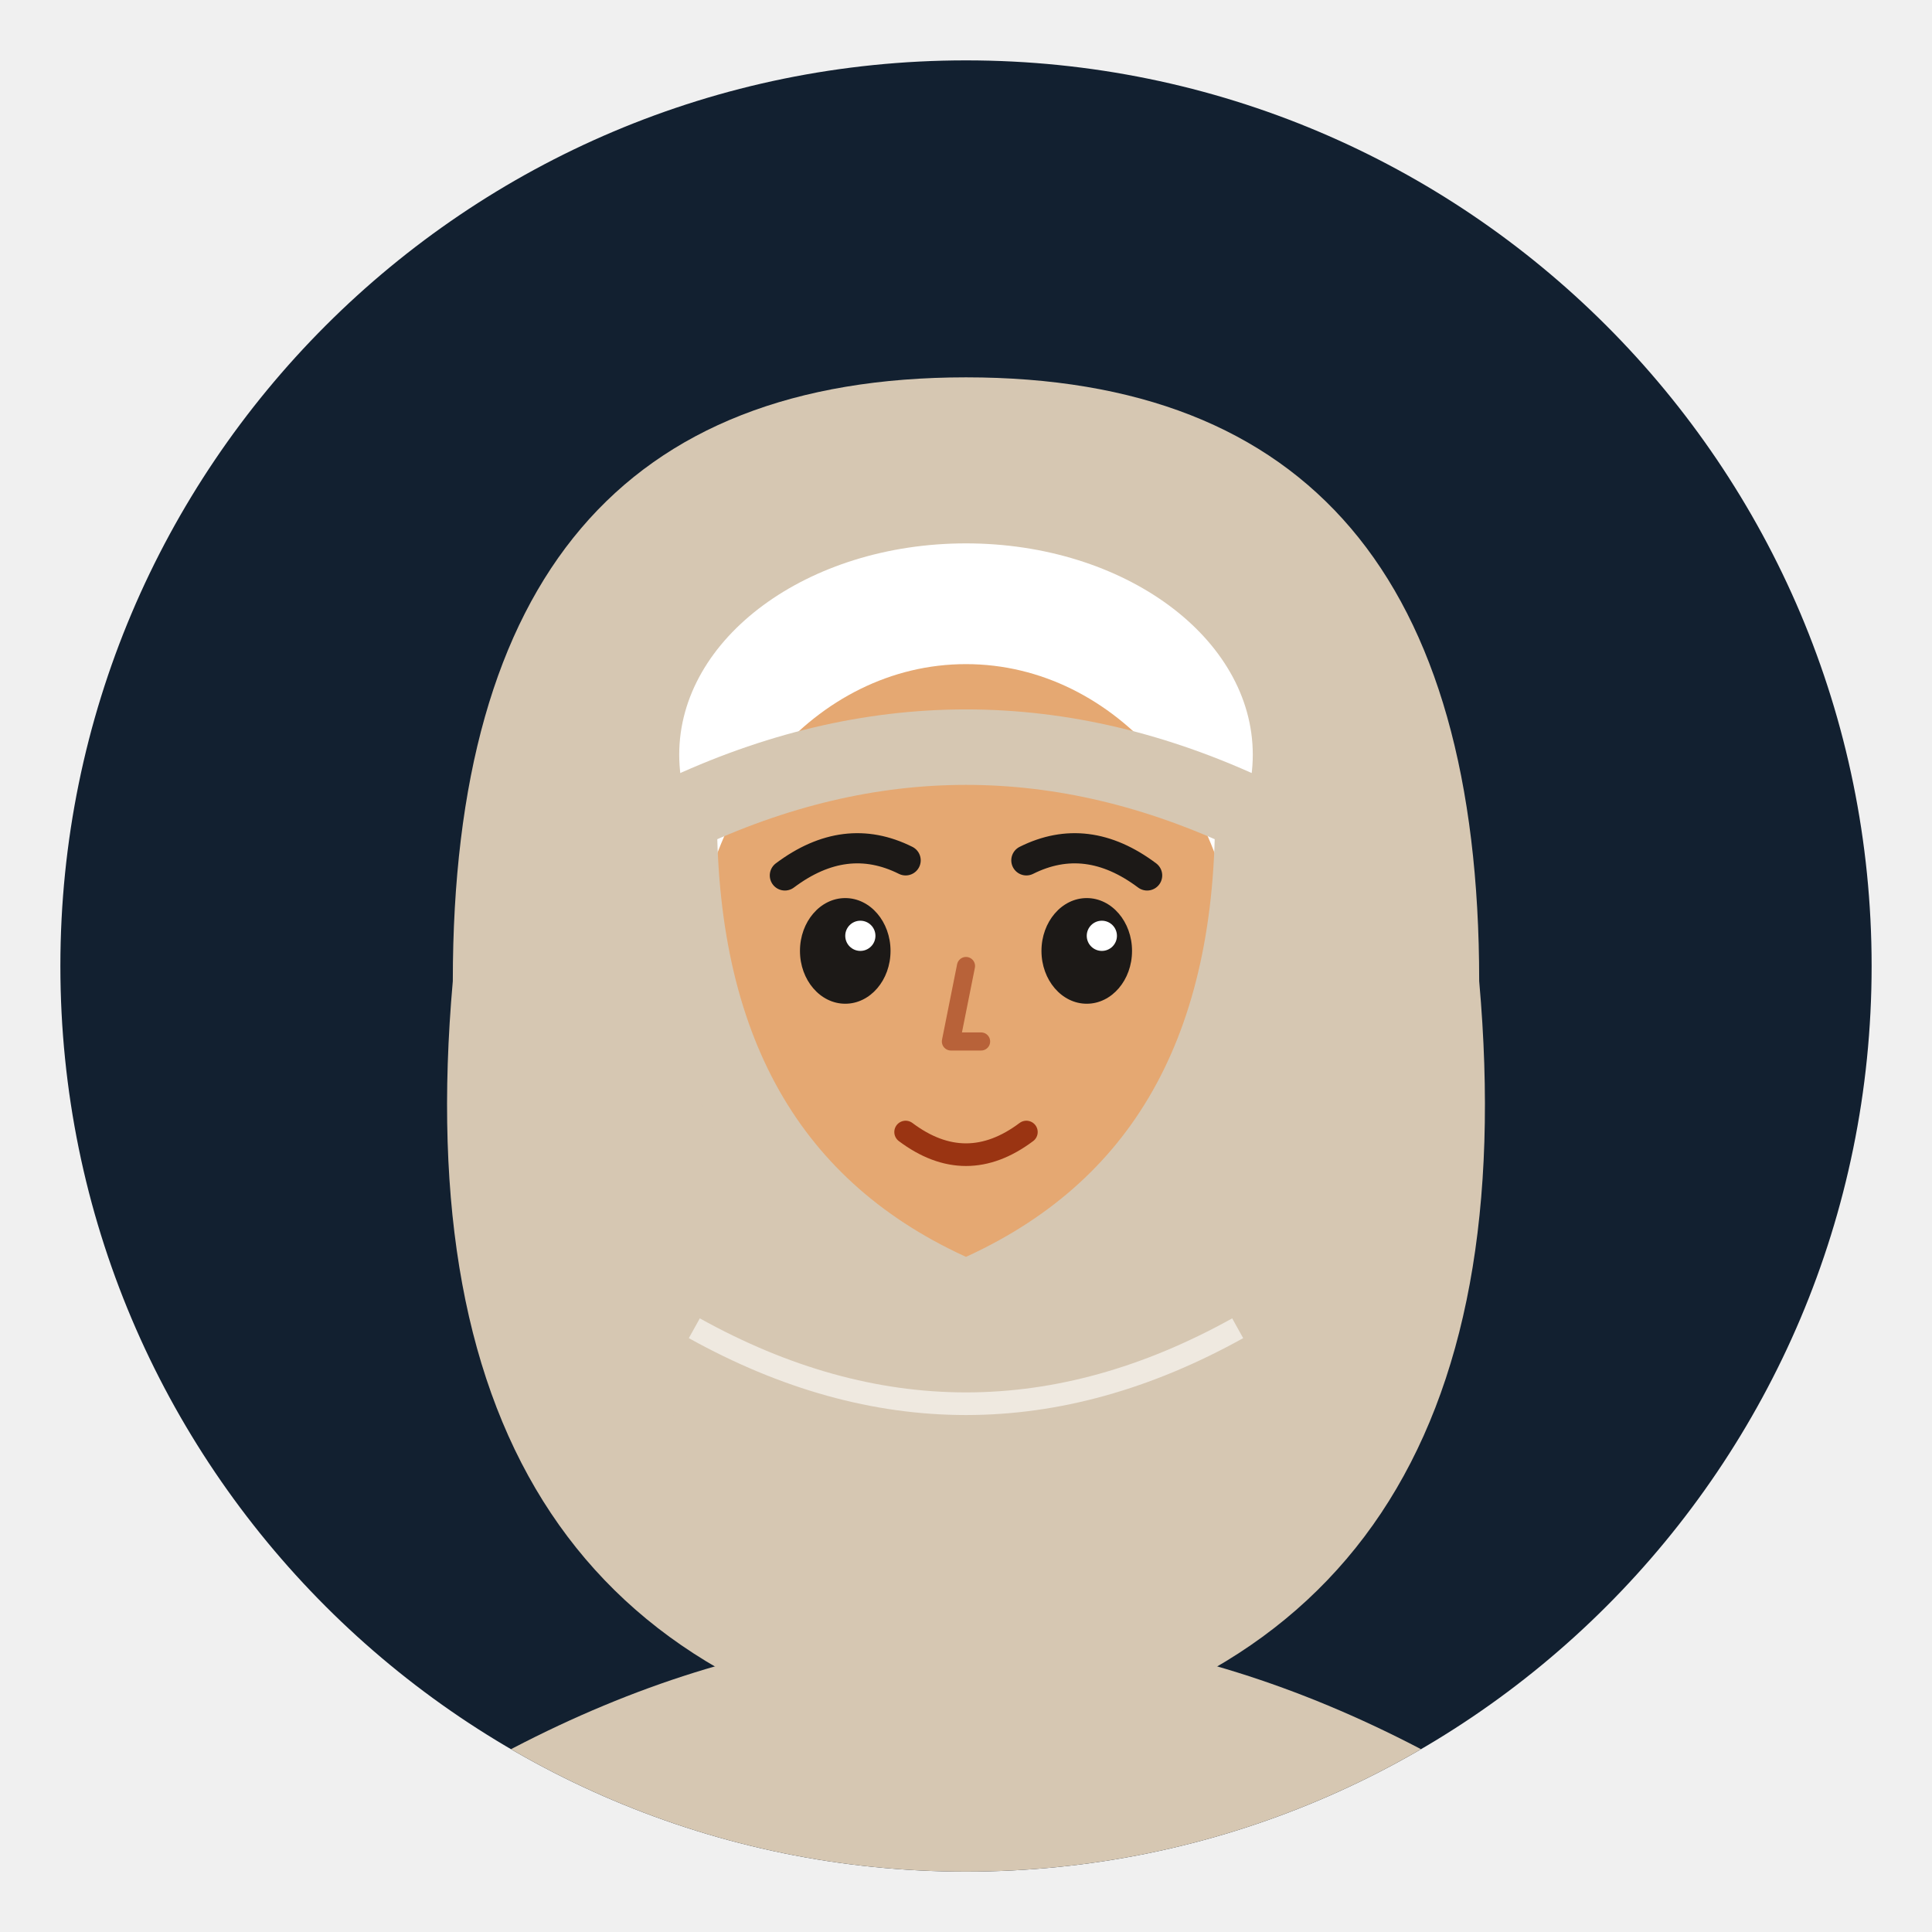
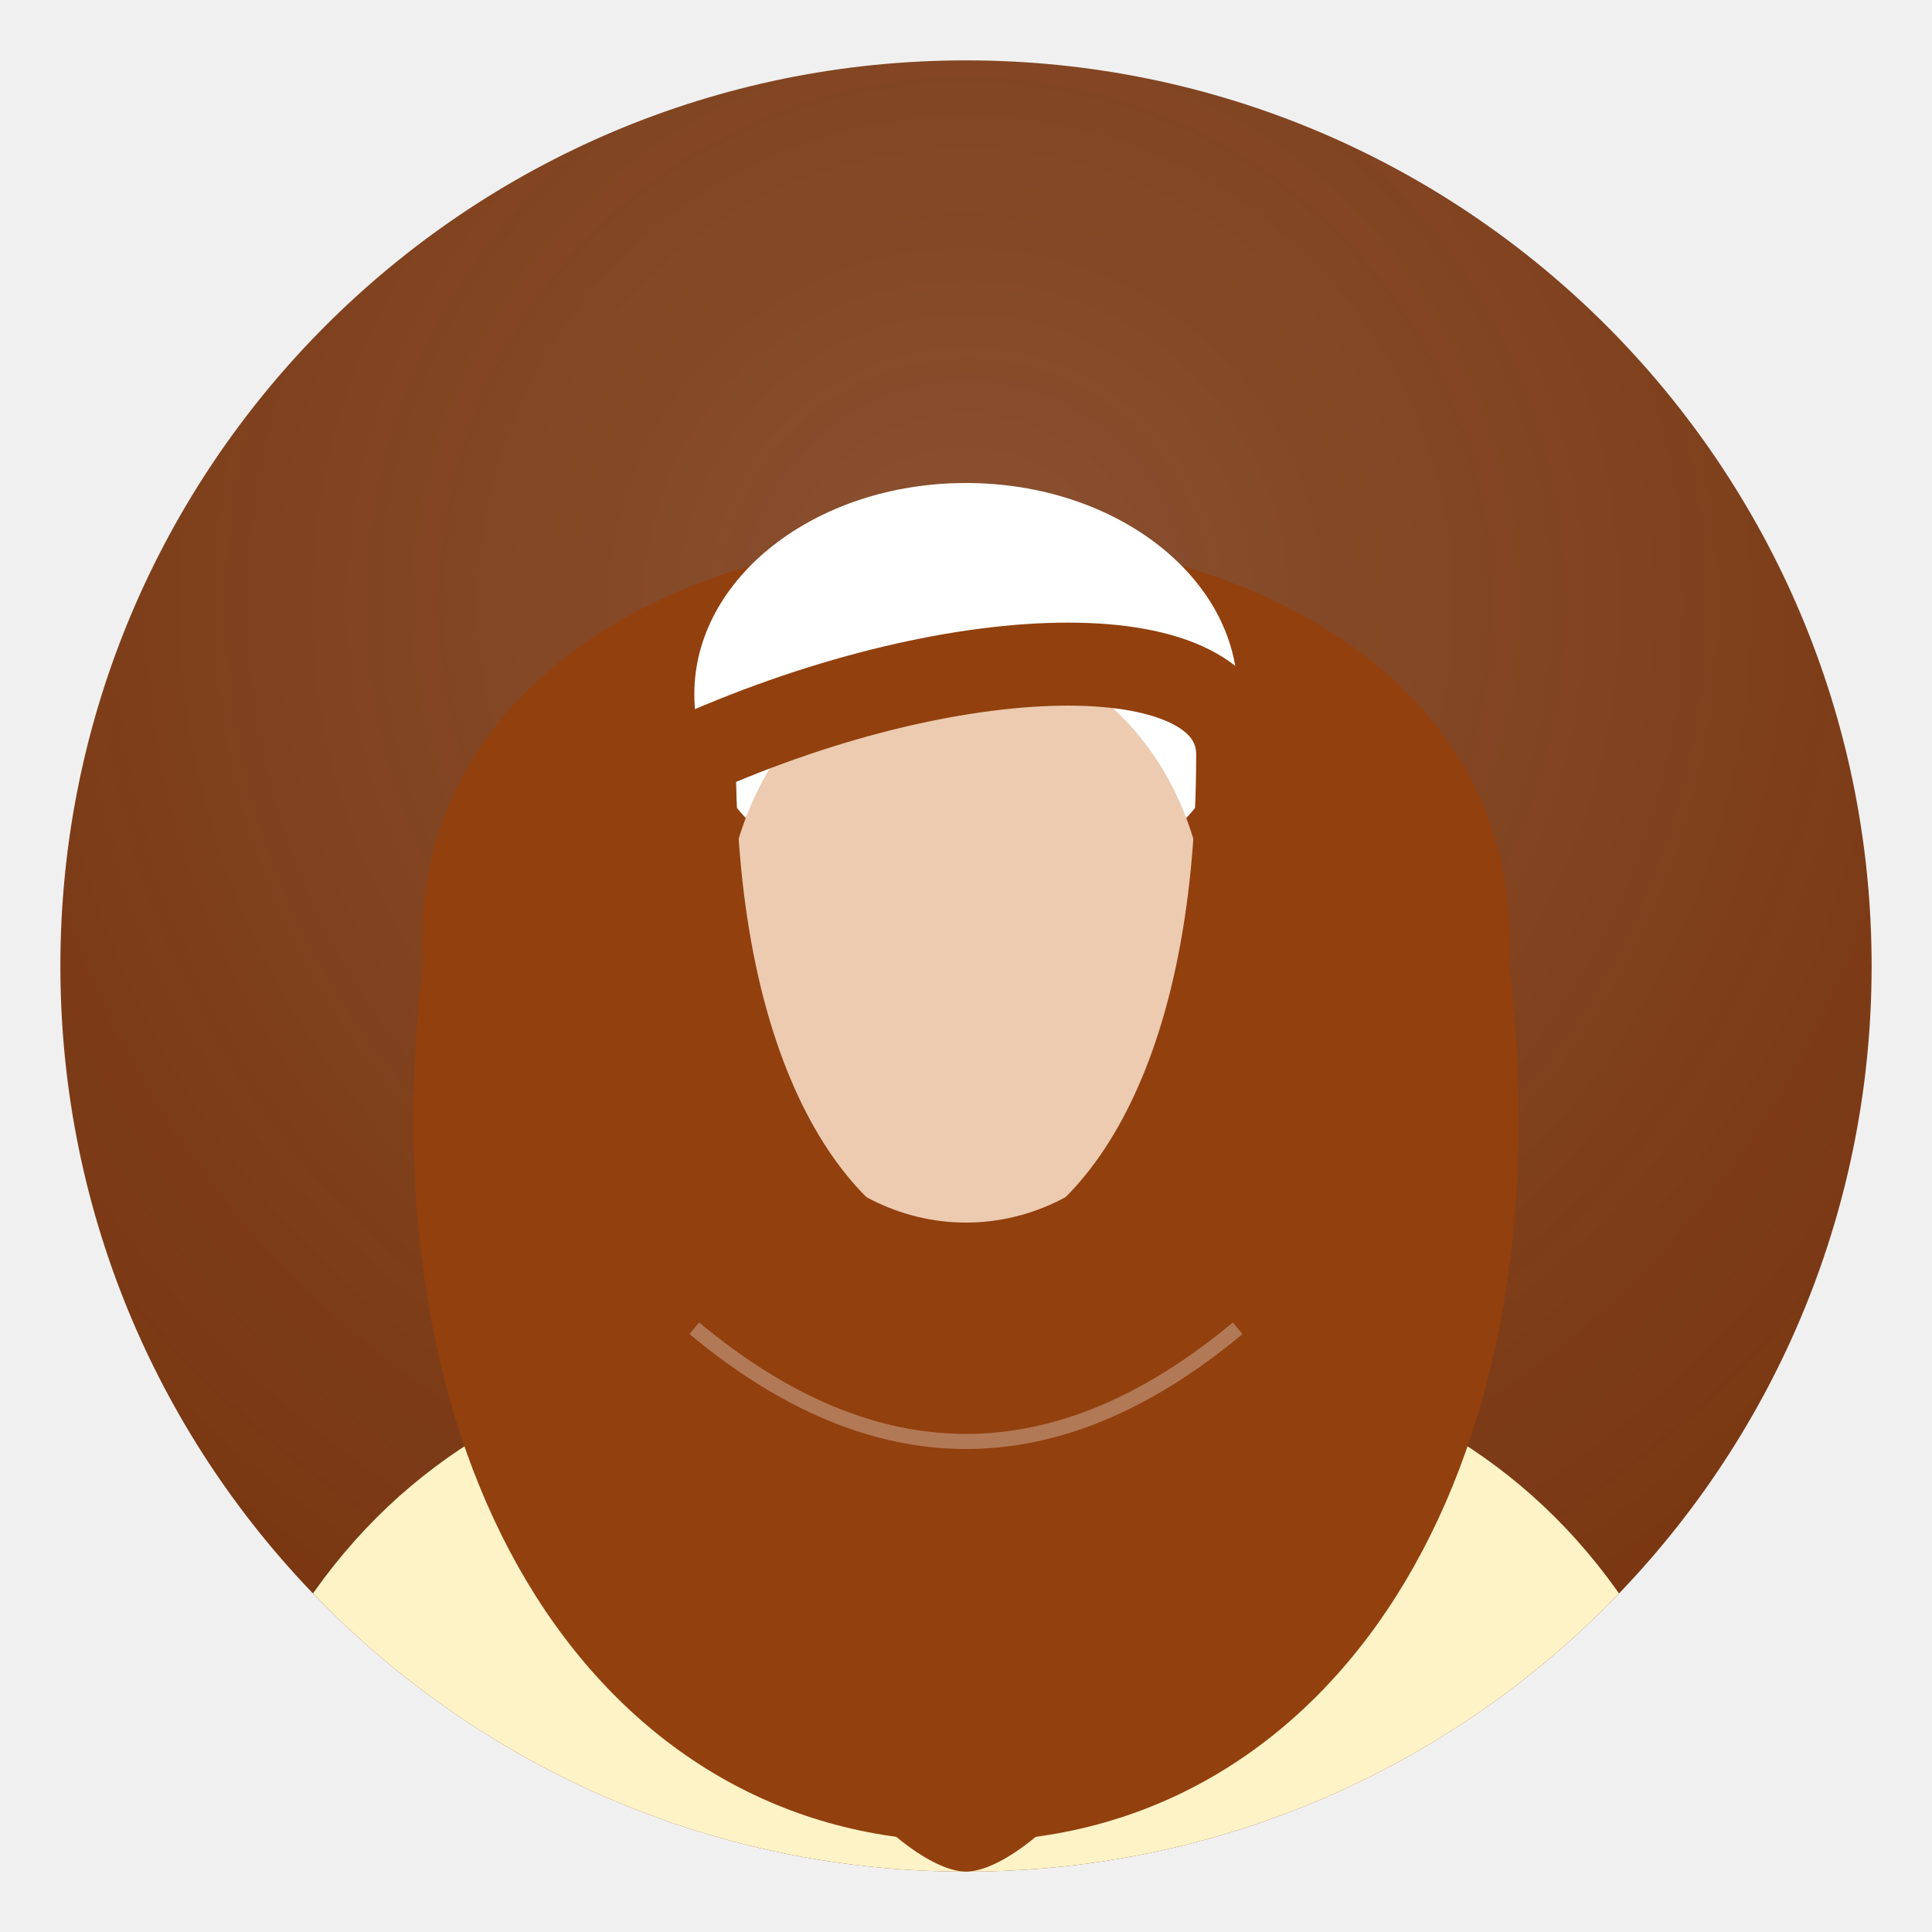
<svg xmlns="http://www.w3.org/2000/svg" viewBox="0 0 128 128" width="128" height="128">
  <defs>
-     <clipPath id="circleClip_f4">
+     <clipPath id="clip_f4">
      <circle cx="64" cy="64" r="60" />
    </clipPath>
+     <radialGradient id="grad_f4" cx="50%" cy="30%" r="70%">
+       <stop offset="0%" stop-color="#78350F" stop-opacity="0.85" />
+       <stop offset="100%" stop-color="#78350F" />
+     </radialGradient>
  </defs>
-   <circle cx="64" cy="64" r="60" fill="#122030" />
-   <g clip-path="url(#circleClip_f4)">
-     <path d="M16 128 Q64 88 112 128 Z" fill="#D6C7B2" />
-     <path d="M30 65 Q30 25 64 25 Q98 25 98 65 Q102 110 64 116 Q26 110 30 65 Z" fill="#D6C7B2" />
-     <ellipse cx="64" cy="50" rx="19" ry="14" fill="#FFFFFF" />
-     <ellipse cx="64" cy="65" rx="18" ry="21" fill="#E5A872" />
-     <path d="M45 54 Q64 45 83 54 Q83 78 64 86 Q45 78 45 54 Z" fill="none" stroke="#D6C7B2" stroke-width="5" />
-     <ellipse cx="56" cy="63" rx="3" ry="3.5" fill="#1C1917" />
-     <ellipse cx="72" cy="63" rx="3" ry="3.5" fill="#1C1917" />
-     <circle cx="57" cy="62" r="1" fill="#FFFFFF" />
-     <circle cx="73" cy="62" r="1" fill="#FFFFFF" />
-     <path d="M52 58 Q56 55 60 57" stroke="#1C1917" stroke-width="2" stroke-linecap="round" fill="none" />
-     <path d="M68 57 Q72 55 76 58" stroke="#1C1917" stroke-width="2" stroke-linecap="round" fill="none" />
-     <path d="M64 64 L63 69 L65 69" stroke="#9A3412" stroke-width="1.2" stroke-linecap="round" stroke-linejoin="round" fill="none" opacity="0.6" />
-     <path d="M60 75 Q64 78 68 75" stroke="#9A3412" stroke-width="1.5" stroke-linecap="round" fill="none" />
-     <path d="M42 84 Q64 96 86 84 Q78 118 64 120 Q50 118 42 84 Z" fill="#D6C7B2" />
-     <path d="M46 88 Q64 98 82 88" stroke="#FFFFFF" stroke-width="1.5" fill="none" opacity="0.6" />
+   <circle cx="64" cy="64" r="60" fill="url(#grad_f4)" />
+   <g clip-path="url(#clip_f4)">
+     <path d="M12 128 C18 96, 38 88, 64 88 C90 88, 110 96, 116 128 Z" fill="#FEF3C7" />
+     <path d="M28 64 C26 26, 102 26, 100 64 C104 98, 88 122, 64 122 C40 122, 24 98, 28 64 Z" fill="#92400E" />
+     <ellipse cx="64" cy="46" rx="18" ry="14" fill="#FFFFFF" />
+     <ellipse cx="64" cy="62" rx="16" ry="19" fill="#ECCBB0" />
+     <path d="M46 50 C64 42, 82 42, 82 50 C82 72, 74 84, 64 86 C54 84, 46 72, 46 50 Z" fill="none" stroke="#92400E" stroke-width="5.5" />
+     <path d="M42 84 C56 94, 72 94, 86 84 C80 114, 68 124, 64 124 C60 124, 48 114, 42 84 Z" fill="#92400E" />
+     <path d="M46 88 C58 98, 70 98, 82 88" stroke="#FFFFFF" stroke-width="1" fill="none" opacity="0.3" />
  </g>
</svg>
